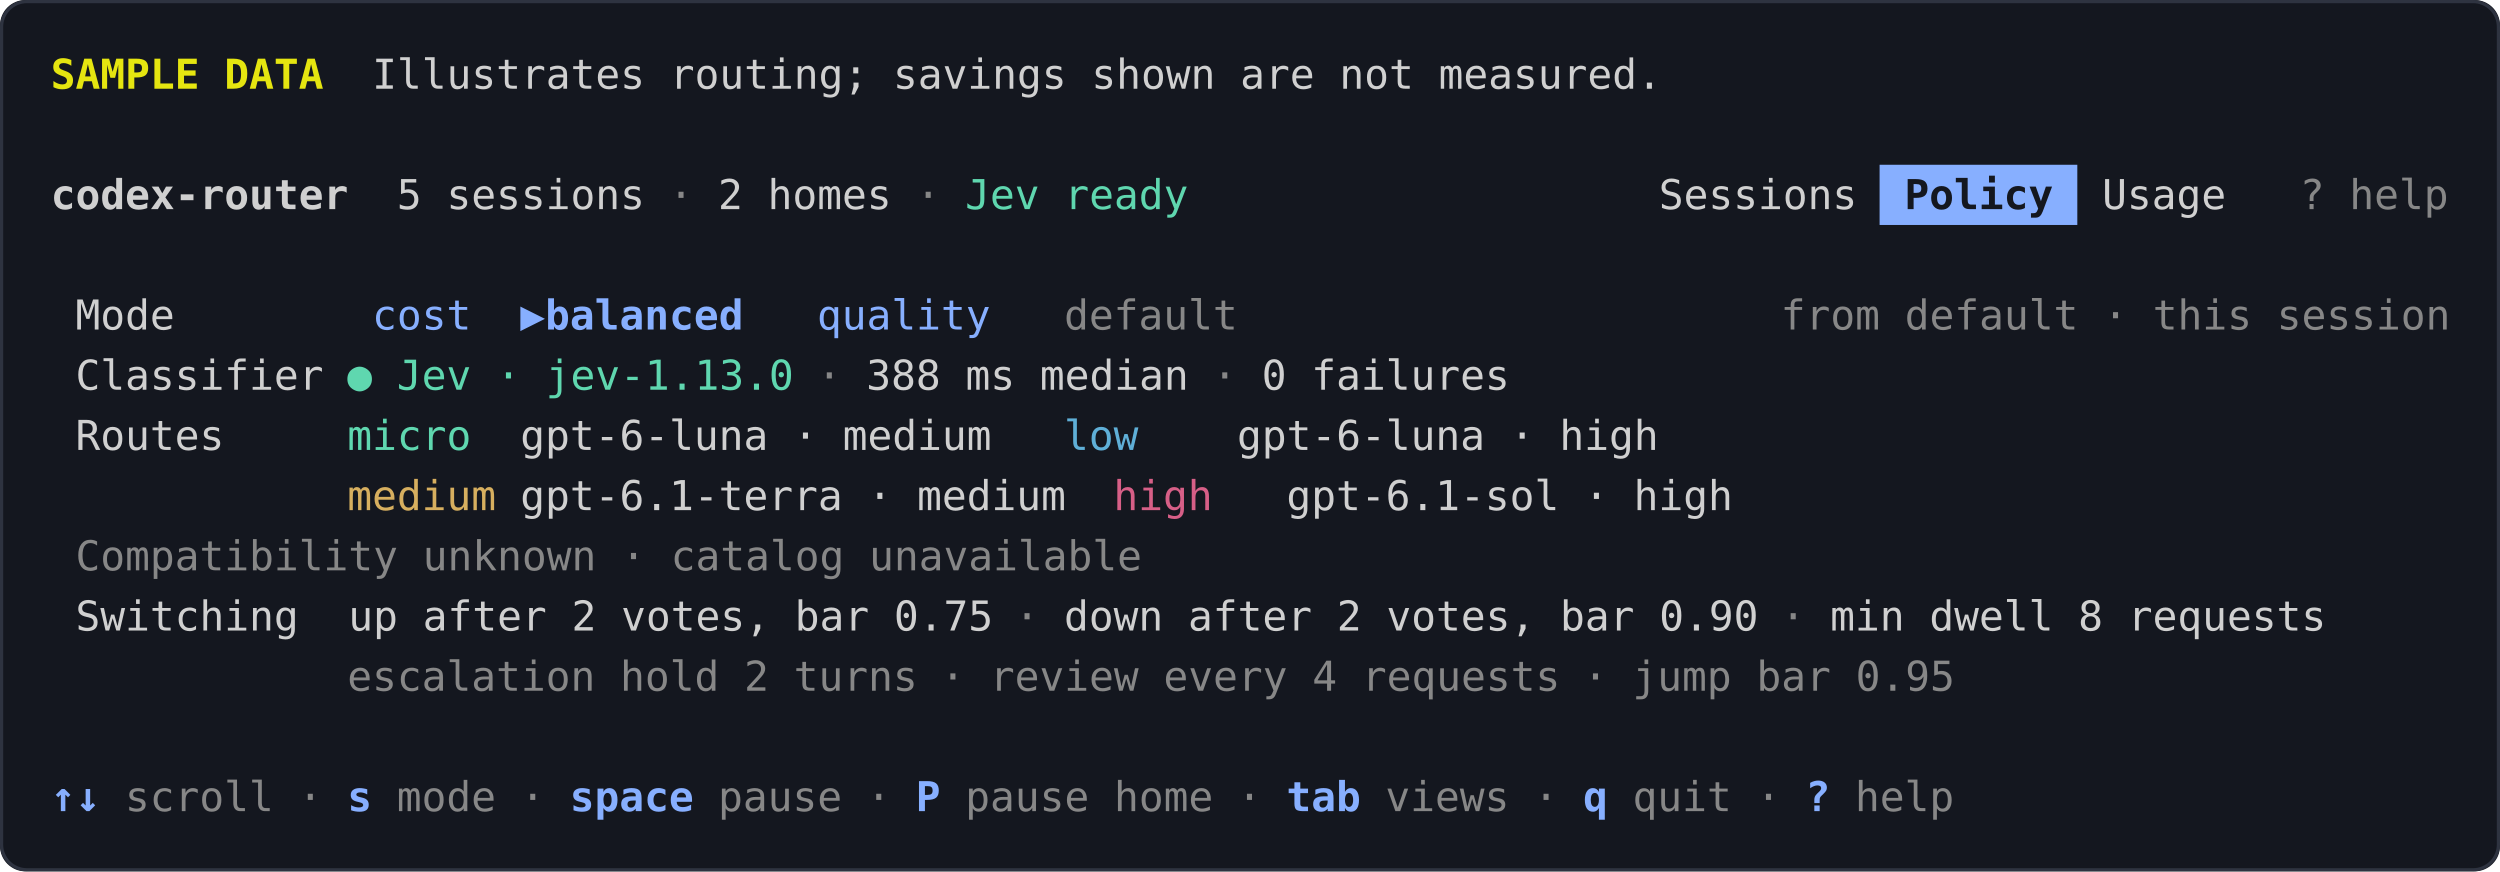
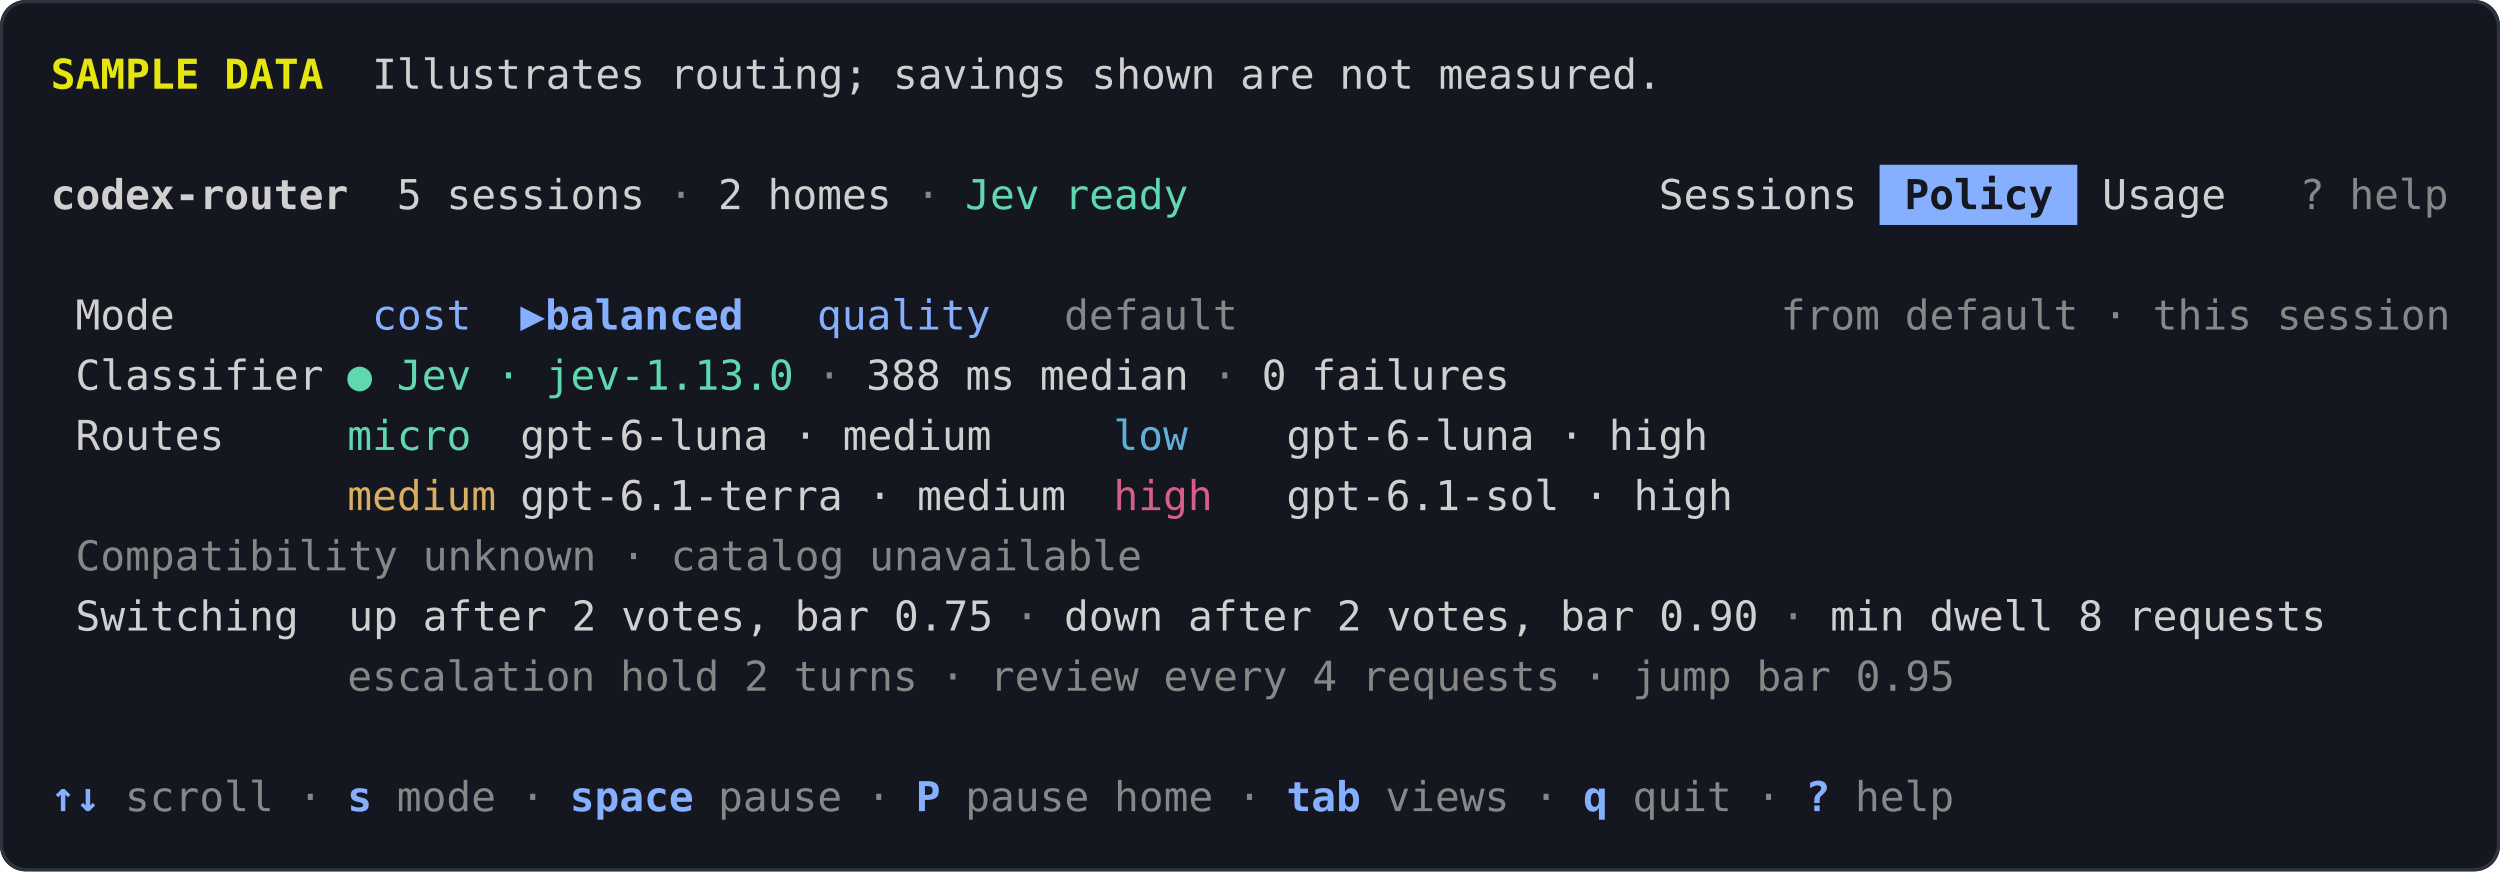
<svg xmlns="http://www.w3.org/2000/svg" viewBox="0 0 789 275" width="789" height="275" role="img" aria-labelledby="title desc">
  <style>text { font-family: ui-monospace, SFMono-Regular, Menlo, Consolas, 'DejaVu Sans Mono', monospace; font-size: 13px; }</style>
  <rect width="789" height="275" rx="8" fill="#14171f" />
  <rect x="0.5" y="0.5" width="788" height="274" rx="8" fill="none" stroke="#2e3340" />
  <text x="16.0" y="28.0" fill="#e5e510" font-weight="700" xml:space="preserve">SAMPLE DATA</text>
  <text x="101.8" y="28.0" fill="#d0d0d0" xml:space="preserve">  Illustrates routing; savings shown are not measured.</text>
  <text x="16.0" y="66.0" fill="#d0d0d0" font-weight="700" xml:space="preserve">codex-router</text>
  <text x="109.6" y="66.0" fill="#d0d0d0" xml:space="preserve">  5 sessions</text>
  <text x="203.2" y="66.0" fill="#878787" xml:space="preserve"> · </text>
  <text x="226.6" y="66.0" fill="#d0d0d0" xml:space="preserve">2 homes</text>
  <text x="281.2" y="66.0" fill="#878787" xml:space="preserve"> · </text>
  <text x="304.6" y="66.0" fill="#5fd7af" xml:space="preserve">Jev ready</text>
  <text x="374.8" y="66.0" fill="#d0d0d0" xml:space="preserve">                   Sessions </text>
  <rect x="593.2" y="52.0" width="62.4" height="19" fill="#87afff" />
  <text x="593.2" y="66.0" fill="#14171f" font-weight="700" xml:space="preserve"> Policy </text>
  <text x="655.6" y="66.0" fill="#d0d0d0" xml:space="preserve"> Usage   </text>
  <text x="725.8" y="66.0" fill="#878787" xml:space="preserve">? help</text>
  <text x="16.0" y="104.0" fill="#d0d0d0" xml:space="preserve"> Mode       </text>
  <text x="109.6" y="104.0" fill="#87afff" xml:space="preserve"> cost  </text>
  <text x="164.2" y="104.0" fill="#87afff" font-weight="700" xml:space="preserve">▶balanced  </text>
  <text x="250.0" y="104.0" fill="#87afff" xml:space="preserve"> quality  </text>
  <text x="328.0" y="104.0" fill="#878787" xml:space="preserve"> default  </text>
  <text x="562.0" y="104.0" fill="#878787" xml:space="preserve">from default · this session</text>
  <text x="16.0" y="123.0" fill="#d0d0d0" xml:space="preserve"> Classifier </text>
  <text x="109.6" y="123.0" fill="#5fd7af" xml:space="preserve">● Jev · jev-1.13.0</text>
  <text x="250.0" y="123.0" fill="#878787" xml:space="preserve"> · </text>
  <text x="273.4" y="123.0" fill="#d0d0d0" xml:space="preserve">388 ms median</text>
  <text x="374.8" y="123.0" fill="#878787" xml:space="preserve"> · </text>
  <text x="398.2" y="123.0" fill="#d0d0d0" xml:space="preserve">0 failures</text>
  <text x="16.0" y="142.0" fill="#d0d0d0" xml:space="preserve"> Routes     </text>
  <text x="109.6" y="142.0" fill="#5fd7af" xml:space="preserve">micro  </text>
-   <text x="164.2" y="142.0" fill="#d0d0d0" xml:space="preserve">gpt-6-luna · medium   </text>
-   <text x="335.8" y="142.0" fill="#5fafd7" xml:space="preserve">low    </text>
-   <text x="390.4" y="142.0" fill="#d0d0d0" xml:space="preserve">gpt-6-luna · high     </text>
+   <text x="164.2" y="142.0" fill="#d0d0d0" xml:space="preserve">gpt-6-luna · medium     </text>
+   <text x="351.4" y="142.0" fill="#5fafd7" xml:space="preserve">low    </text>
+   <text x="406.0" y="142.0" fill="#d0d0d0" xml:space="preserve">gpt-6-luna · high       </text>
  <text x="109.6" y="161.0" fill="#d7af5f" xml:space="preserve">medium </text>
  <text x="164.2" y="161.0" fill="#d0d0d0" xml:space="preserve">gpt-6.1-terra · medium  </text>
  <text x="351.4" y="161.0" fill="#d75f87" xml:space="preserve">high   </text>
  <text x="406.0" y="161.0" fill="#d0d0d0" xml:space="preserve">gpt-6.1-sol · high                             </text>
  <text x="16.0" y="180.0" fill="#878787" xml:space="preserve"> Compatibility unknown · catalog unavailable</text>
  <text x="16.0" y="199.0" fill="#d0d0d0" xml:space="preserve"> Switching  up after 2 votes, bar 0.75</text>
  <text x="312.4" y="199.0" fill="#878787" xml:space="preserve"> · </text>
  <text x="335.8" y="199.0" fill="#d0d0d0" xml:space="preserve">down after 2 votes, bar 0.90</text>
  <text x="554.2" y="199.0" fill="#878787" xml:space="preserve"> · </text>
  <text x="577.6" y="199.0" fill="#d0d0d0" xml:space="preserve">min dwell 8 requests</text>
  <text x="109.6" y="218.0" fill="#878787" xml:space="preserve">escalation hold 2 turns</text>
  <text x="289.0" y="218.0" fill="#878787" xml:space="preserve"> · </text>
  <text x="312.4" y="218.0" fill="#878787" xml:space="preserve">review every 4 requests</text>
  <text x="491.8" y="218.0" fill="#878787" xml:space="preserve"> · </text>
  <text x="515.2" y="218.0" fill="#878787" xml:space="preserve">jump bar 0.95</text>
  <text x="16.0" y="256.0" fill="#87afff" font-weight="700" xml:space="preserve">↑↓</text>
  <text x="31.6" y="256.0" fill="#878787" xml:space="preserve"> scroll</text>
  <text x="86.2" y="256.0" fill="#878787" xml:space="preserve"> · </text>
  <text x="109.6" y="256.0" fill="#87afff" font-weight="700" xml:space="preserve">s</text>
  <text x="117.4" y="256.0" fill="#878787" xml:space="preserve"> mode</text>
  <text x="156.4" y="256.0" fill="#878787" xml:space="preserve"> · </text>
  <text x="179.8" y="256.0" fill="#87afff" font-weight="700" xml:space="preserve">space</text>
  <text x="218.8" y="256.0" fill="#878787" xml:space="preserve"> pause</text>
  <text x="265.6" y="256.0" fill="#878787" xml:space="preserve"> · </text>
  <text x="289.0" y="256.0" fill="#87afff" font-weight="700" xml:space="preserve">P</text>
  <text x="296.8" y="256.0" fill="#878787" xml:space="preserve"> pause home</text>
  <text x="382.6" y="256.0" fill="#878787" xml:space="preserve"> · </text>
  <text x="406.0" y="256.0" fill="#87afff" font-weight="700" xml:space="preserve">tab</text>
  <text x="429.4" y="256.0" fill="#878787" xml:space="preserve"> views</text>
  <text x="476.2" y="256.0" fill="#878787" xml:space="preserve"> · </text>
  <text x="499.6" y="256.0" fill="#87afff" font-weight="700" xml:space="preserve">q</text>
  <text x="507.4" y="256.0" fill="#878787" xml:space="preserve"> quit</text>
  <text x="546.4" y="256.0" fill="#878787" xml:space="preserve"> · </text>
  <text x="569.8" y="256.0" fill="#87afff" font-weight="700" xml:space="preserve">?</text>
  <text x="577.6" y="256.0" fill="#878787" xml:space="preserve"> help</text>
</svg>
